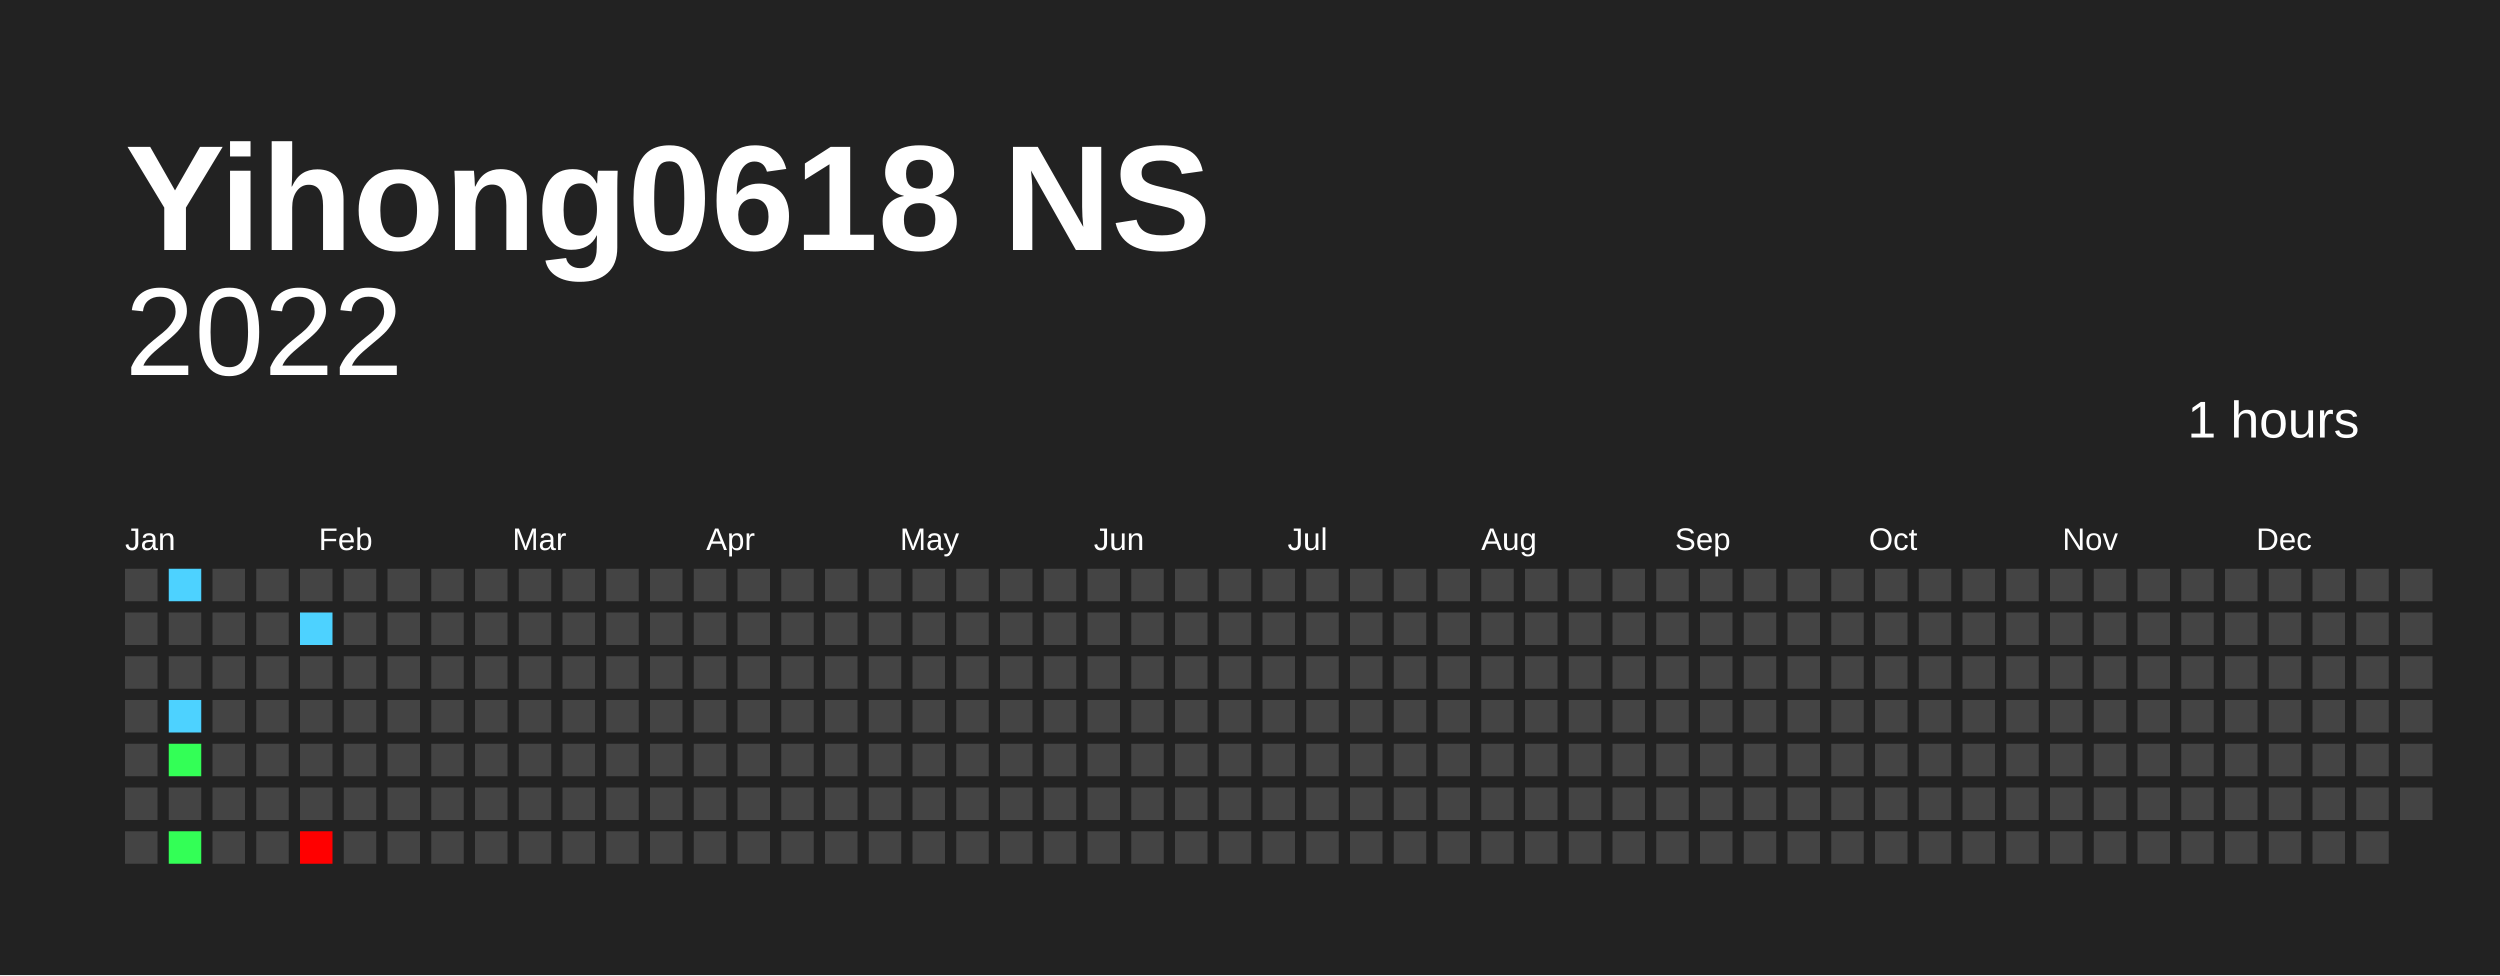
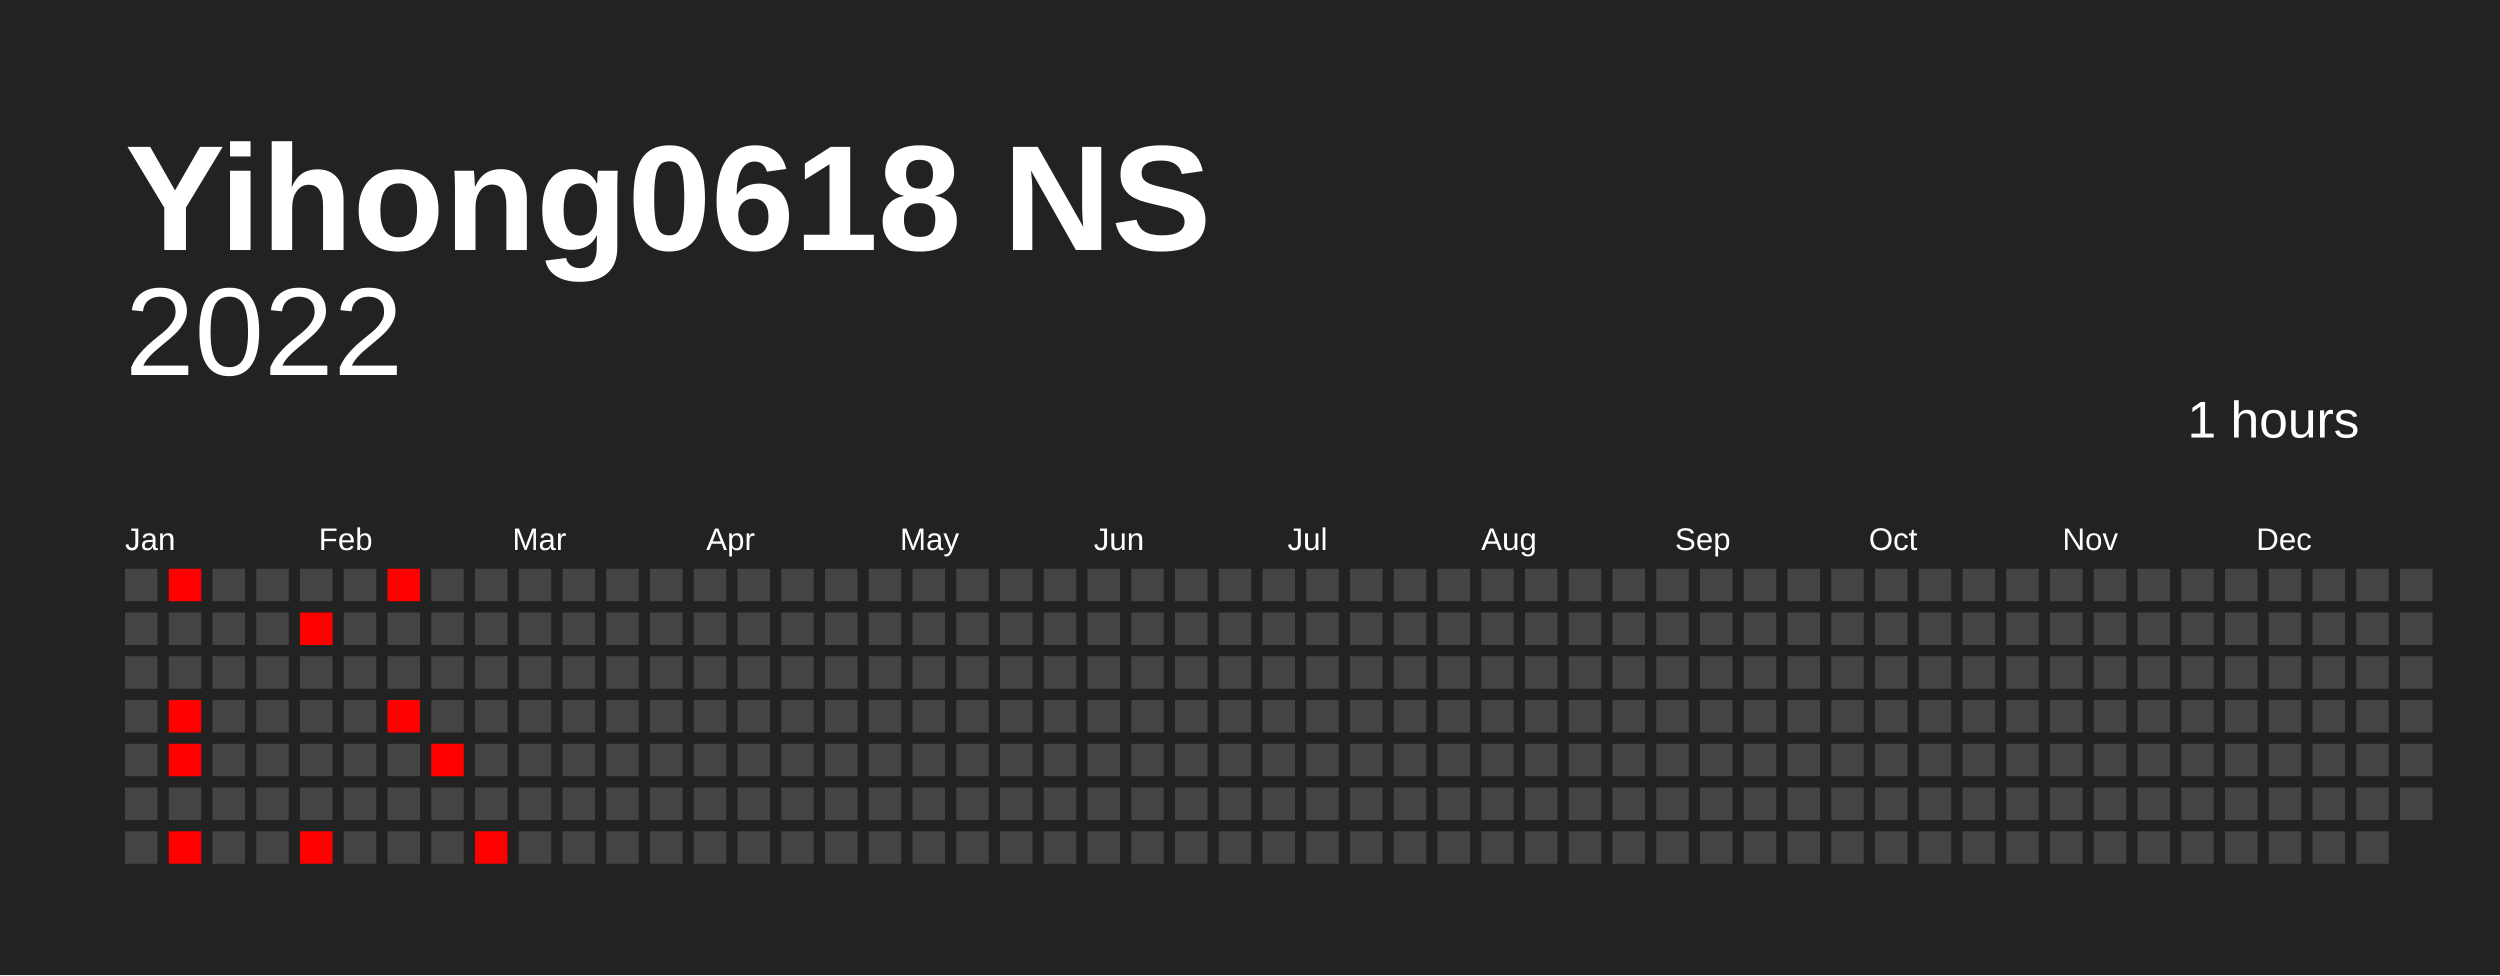
<svg xmlns="http://www.w3.org/2000/svg" baseProfile="full" height="78mm" version="1.1" viewBox="0,0,200,78" width="200mm">
  <defs />
  <rect fill="#222222" height="78" width="200" x="0" y="0" />
  <text fill="#FFFFFF" style="font-size:12px; font-family:Arial; font-weight:bold;" x="10" y="20">Yihong0618 NS</text>
  <text alignment-baseline="hanging" fill="#FFFFFF" style="font-size:10.0px; font-family:Arial;" x="10" y="30">2022</text>
  <text alignment-baseline="hanging" fill="#FFFFFF" style="font-size:4.125px; font-family:Arial;" x="175" y="35">1 hours</text>
  <text fill="#FFFFFF" style="font-size:2.5px; font-family:Arial" x="10.0" y="44">Jan</text>
  <text fill="#FFFFFF" style="font-size:2.5px; font-family:Arial" x="25.5" y="44">Feb</text>
  <text fill="#FFFFFF" style="font-size:2.5px; font-family:Arial" x="41.0" y="44">Mar</text>
  <text fill="#FFFFFF" style="font-size:2.5px; font-family:Arial" x="56.5" y="44">Apr</text>
  <text fill="#FFFFFF" style="font-size:2.5px; font-family:Arial" x="72.0" y="44">May</text>
  <text fill="#FFFFFF" style="font-size:2.5px; font-family:Arial" x="87.5" y="44">Jun</text>
  <text fill="#FFFFFF" style="font-size:2.5px; font-family:Arial" x="103.0" y="44">Jul</text>
  <text fill="#FFFFFF" style="font-size:2.5px; font-family:Arial" x="118.5" y="44">Aug</text>
  <text fill="#FFFFFF" style="font-size:2.5px; font-family:Arial" x="134.0" y="44">Sep</text>
  <text fill="#FFFFFF" style="font-size:2.5px; font-family:Arial" x="149.5" y="44">Oct</text>
  <text fill="#FFFFFF" style="font-size:2.5px; font-family:Arial" x="165.0" y="44">Nov</text>
  <text fill="#FFFFFF" style="font-size:2.5px; font-family:Arial" x="180.5" y="44">Dec</text>
  <rect fill="#444444" height="2.6" width="2.6" x="10.0" y="45.5" />
  <rect fill="#444444" height="2.6" width="2.6" x="10.0" y="49.0" />
  <rect fill="#444444" height="2.6" width="2.6" x="10.0" y="52.5" />
  <rect fill="#444444" height="2.6" width="2.6" x="10.0" y="56.0" />
  <rect fill="#444444" height="2.6" width="2.6" x="10.0" y="59.5" />
  <rect fill="#444444" height="2.6" width="2.6" x="10.0" y="63.0" />
  <rect fill="#444444" height="2.6" width="2.6" x="10.0" y="66.5" />
-   <rect fill="#4dd2ff" height="2.6" width="2.6" x="13.5" y="45.5" />
+   <rect fill="red" height="2.6" width="2.6" x="13.5" y="45.5" />
  <rect fill="#444444" height="2.6" width="2.6" x="13.5" y="49.0" />
  <rect fill="#444444" height="2.6" width="2.6" x="13.5" y="52.5" />
-   <rect fill="#4dd2ff" height="2.6" width="2.6" x="13.5" y="56.0" />
-   <rect fill="#33ff56" height="2.6" width="2.6" x="13.5" y="59.5" />
+   <rect fill="red" height="2.6" width="2.6" x="13.5" y="56.0" />
+   <rect fill="red" height="2.6" width="2.6" x="13.5" y="59.5" />
  <rect fill="#444444" height="2.6" width="2.6" x="13.5" y="63.0" />
-   <rect fill="#33ff56" height="2.6" width="2.6" x="13.5" y="66.5" />
+   <rect fill="red" height="2.6" width="2.6" x="13.5" y="66.5" />
  <rect fill="#444444" height="2.6" width="2.6" x="17.0" y="45.5" />
  <rect fill="#444444" height="2.6" width="2.6" x="17.0" y="49.0" />
  <rect fill="#444444" height="2.6" width="2.6" x="17.0" y="52.5" />
  <rect fill="#444444" height="2.6" width="2.6" x="17.0" y="56.0" />
  <rect fill="#444444" height="2.6" width="2.6" x="17.0" y="59.5" />
  <rect fill="#444444" height="2.6" width="2.6" x="17.0" y="63.0" />
  <rect fill="#444444" height="2.6" width="2.6" x="17.0" y="66.5" />
  <rect fill="#444444" height="2.6" width="2.6" x="20.5" y="45.5" />
  <rect fill="#444444" height="2.6" width="2.6" x="20.5" y="49.0" />
  <rect fill="#444444" height="2.6" width="2.6" x="20.5" y="52.5" />
  <rect fill="#444444" height="2.6" width="2.6" x="20.5" y="56.0" />
  <rect fill="#444444" height="2.6" width="2.6" x="20.5" y="59.5" />
  <rect fill="#444444" height="2.6" width="2.6" x="20.5" y="63.0" />
  <rect fill="#444444" height="2.6" width="2.6" x="20.5" y="66.5" />
  <rect fill="#444444" height="2.6" width="2.6" x="24.0" y="45.5" />
-   <rect fill="#4dd2ff" height="2.6" width="2.6" x="24.0" y="49.0" />
+   <rect fill="red" height="2.6" width="2.6" x="24.0" y="49.0" />
  <rect fill="#444444" height="2.6" width="2.6" x="24.0" y="52.5" />
  <rect fill="#444444" height="2.6" width="2.6" x="24.0" y="56.0" />
  <rect fill="#444444" height="2.6" width="2.6" x="24.0" y="59.5" />
  <rect fill="#444444" height="2.6" width="2.6" x="24.0" y="63.0" />
  <rect fill="red" height="2.6" width="2.6" x="24.0" y="66.5" />
  <rect fill="#444444" height="2.6" width="2.6" x="27.5" y="45.5" />
  <rect fill="#444444" height="2.6" width="2.6" x="27.5" y="49.0" />
  <rect fill="#444444" height="2.6" width="2.6" x="27.5" y="52.5" />
  <rect fill="#444444" height="2.6" width="2.6" x="27.5" y="56.0" />
  <rect fill="#444444" height="2.6" width="2.6" x="27.5" y="59.5" />
  <rect fill="#444444" height="2.6" width="2.6" x="27.5" y="63.0" />
  <rect fill="#444444" height="2.6" width="2.6" x="27.5" y="66.5" />
-   <rect fill="#444444" height="2.6" width="2.6" x="31.0" y="45.5" />
+   <rect fill="red" height="2.6" width="2.6" x="31.0" y="45.5" />
  <rect fill="#444444" height="2.6" width="2.6" x="31.0" y="49.0" />
  <rect fill="#444444" height="2.6" width="2.6" x="31.0" y="52.5" />
-   <rect fill="#444444" height="2.6" width="2.6" x="31.0" y="56.0" />
+   <rect fill="red" height="2.6" width="2.6" x="31.0" y="56.0" />
  <rect fill="#444444" height="2.6" width="2.6" x="31.0" y="59.5" />
  <rect fill="#444444" height="2.6" width="2.6" x="31.0" y="63.0" />
  <rect fill="#444444" height="2.6" width="2.6" x="31.0" y="66.5" />
  <rect fill="#444444" height="2.6" width="2.6" x="34.5" y="45.5" />
  <rect fill="#444444" height="2.6" width="2.6" x="34.5" y="49.0" />
  <rect fill="#444444" height="2.6" width="2.6" x="34.5" y="52.5" />
  <rect fill="#444444" height="2.6" width="2.6" x="34.5" y="56.0" />
-   <rect fill="#444444" height="2.6" width="2.6" x="34.5" y="59.5" />
+   <rect fill="red" height="2.6" width="2.6" x="34.5" y="59.5" />
  <rect fill="#444444" height="2.6" width="2.6" x="34.5" y="63.0" />
  <rect fill="#444444" height="2.6" width="2.6" x="34.5" y="66.5" />
  <rect fill="#444444" height="2.6" width="2.6" x="38.0" y="45.5" />
  <rect fill="#444444" height="2.6" width="2.6" x="38.0" y="49.0" />
  <rect fill="#444444" height="2.6" width="2.6" x="38.0" y="52.5" />
  <rect fill="#444444" height="2.6" width="2.6" x="38.0" y="56.0" />
  <rect fill="#444444" height="2.6" width="2.6" x="38.0" y="59.5" />
  <rect fill="#444444" height="2.6" width="2.6" x="38.0" y="63.0" />
-   <rect fill="#444444" height="2.6" width="2.6" x="38.0" y="66.5" />
+   <rect fill="red" height="2.6" width="2.6" x="38.0" y="66.5" />
  <rect fill="#444444" height="2.6" width="2.6" x="41.5" y="45.5" />
  <rect fill="#444444" height="2.6" width="2.6" x="41.5" y="49.0" />
  <rect fill="#444444" height="2.6" width="2.6" x="41.5" y="52.5" />
  <rect fill="#444444" height="2.6" width="2.6" x="41.5" y="56.0" />
  <rect fill="#444444" height="2.6" width="2.6" x="41.5" y="59.5" />
  <rect fill="#444444" height="2.6" width="2.6" x="41.5" y="63.0" />
  <rect fill="#444444" height="2.6" width="2.6" x="41.5" y="66.5" />
  <rect fill="#444444" height="2.6" width="2.6" x="45.0" y="45.5" />
  <rect fill="#444444" height="2.6" width="2.6" x="45.0" y="49.0" />
  <rect fill="#444444" height="2.6" width="2.6" x="45.0" y="52.5" />
  <rect fill="#444444" height="2.6" width="2.6" x="45.0" y="56.0" />
  <rect fill="#444444" height="2.6" width="2.6" x="45.0" y="59.5" />
  <rect fill="#444444" height="2.6" width="2.6" x="45.0" y="63.0" />
  <rect fill="#444444" height="2.6" width="2.6" x="45.0" y="66.5" />
  <rect fill="#444444" height="2.6" width="2.6" x="48.5" y="45.5" />
  <rect fill="#444444" height="2.6" width="2.6" x="48.5" y="49.0" />
  <rect fill="#444444" height="2.6" width="2.6" x="48.5" y="52.5" />
  <rect fill="#444444" height="2.6" width="2.6" x="48.5" y="56.0" />
  <rect fill="#444444" height="2.6" width="2.6" x="48.5" y="59.5" />
  <rect fill="#444444" height="2.6" width="2.6" x="48.5" y="63.0" />
  <rect fill="#444444" height="2.6" width="2.6" x="48.5" y="66.5" />
  <rect fill="#444444" height="2.6" width="2.6" x="52.0" y="45.5" />
  <rect fill="#444444" height="2.6" width="2.6" x="52.0" y="49.0" />
  <rect fill="#444444" height="2.6" width="2.6" x="52.0" y="52.5" />
  <rect fill="#444444" height="2.6" width="2.6" x="52.0" y="56.0" />
  <rect fill="#444444" height="2.6" width="2.6" x="52.0" y="59.5" />
  <rect fill="#444444" height="2.6" width="2.6" x="52.0" y="63.0" />
  <rect fill="#444444" height="2.6" width="2.6" x="52.0" y="66.5" />
  <rect fill="#444444" height="2.6" width="2.6" x="55.5" y="45.5" />
  <rect fill="#444444" height="2.6" width="2.6" x="55.5" y="49.0" />
  <rect fill="#444444" height="2.6" width="2.6" x="55.5" y="52.5" />
  <rect fill="#444444" height="2.6" width="2.6" x="55.5" y="56.0" />
  <rect fill="#444444" height="2.6" width="2.6" x="55.5" y="59.5" />
  <rect fill="#444444" height="2.6" width="2.6" x="55.5" y="63.0" />
  <rect fill="#444444" height="2.6" width="2.6" x="55.5" y="66.5" />
  <rect fill="#444444" height="2.6" width="2.6" x="59.0" y="45.5" />
  <rect fill="#444444" height="2.6" width="2.6" x="59.0" y="49.0" />
  <rect fill="#444444" height="2.6" width="2.6" x="59.0" y="52.5" />
  <rect fill="#444444" height="2.6" width="2.6" x="59.0" y="56.0" />
  <rect fill="#444444" height="2.6" width="2.6" x="59.0" y="59.5" />
  <rect fill="#444444" height="2.6" width="2.6" x="59.0" y="63.0" />
  <rect fill="#444444" height="2.6" width="2.6" x="59.0" y="66.5" />
  <rect fill="#444444" height="2.6" width="2.6" x="62.5" y="45.5" />
  <rect fill="#444444" height="2.6" width="2.6" x="62.5" y="49.0" />
  <rect fill="#444444" height="2.6" width="2.6" x="62.5" y="52.5" />
  <rect fill="#444444" height="2.6" width="2.6" x="62.5" y="56.0" />
  <rect fill="#444444" height="2.6" width="2.6" x="62.5" y="59.5" />
  <rect fill="#444444" height="2.6" width="2.6" x="62.5" y="63.0" />
  <rect fill="#444444" height="2.6" width="2.6" x="62.5" y="66.5" />
  <rect fill="#444444" height="2.6" width="2.6" x="66.0" y="45.5" />
  <rect fill="#444444" height="2.6" width="2.6" x="66.0" y="49.0" />
  <rect fill="#444444" height="2.6" width="2.6" x="66.0" y="52.5" />
  <rect fill="#444444" height="2.6" width="2.6" x="66.0" y="56.0" />
  <rect fill="#444444" height="2.6" width="2.6" x="66.0" y="59.5" />
  <rect fill="#444444" height="2.6" width="2.6" x="66.0" y="63.0" />
  <rect fill="#444444" height="2.6" width="2.6" x="66.0" y="66.5" />
  <rect fill="#444444" height="2.6" width="2.6" x="69.5" y="45.5" />
  <rect fill="#444444" height="2.6" width="2.6" x="69.5" y="49.0" />
  <rect fill="#444444" height="2.6" width="2.6" x="69.5" y="52.5" />
  <rect fill="#444444" height="2.6" width="2.6" x="69.5" y="56.0" />
  <rect fill="#444444" height="2.6" width="2.6" x="69.5" y="59.5" />
  <rect fill="#444444" height="2.6" width="2.6" x="69.5" y="63.0" />
  <rect fill="#444444" height="2.6" width="2.6" x="69.5" y="66.5" />
  <rect fill="#444444" height="2.6" width="2.6" x="73.0" y="45.5" />
  <rect fill="#444444" height="2.6" width="2.6" x="73.0" y="49.0" />
  <rect fill="#444444" height="2.6" width="2.6" x="73.0" y="52.5" />
  <rect fill="#444444" height="2.6" width="2.6" x="73.0" y="56.0" />
  <rect fill="#444444" height="2.6" width="2.6" x="73.0" y="59.5" />
  <rect fill="#444444" height="2.6" width="2.6" x="73.0" y="63.0" />
  <rect fill="#444444" height="2.6" width="2.6" x="73.0" y="66.5" />
  <rect fill="#444444" height="2.6" width="2.6" x="76.5" y="45.5" />
  <rect fill="#444444" height="2.6" width="2.6" x="76.5" y="49.0" />
  <rect fill="#444444" height="2.6" width="2.6" x="76.5" y="52.5" />
  <rect fill="#444444" height="2.6" width="2.6" x="76.5" y="56.0" />
  <rect fill="#444444" height="2.6" width="2.6" x="76.5" y="59.5" />
  <rect fill="#444444" height="2.6" width="2.6" x="76.5" y="63.0" />
  <rect fill="#444444" height="2.6" width="2.6" x="76.5" y="66.5" />
  <rect fill="#444444" height="2.6" width="2.6" x="80.0" y="45.5" />
  <rect fill="#444444" height="2.6" width="2.6" x="80.0" y="49.0" />
  <rect fill="#444444" height="2.6" width="2.6" x="80.0" y="52.5" />
  <rect fill="#444444" height="2.6" width="2.6" x="80.0" y="56.0" />
  <rect fill="#444444" height="2.6" width="2.6" x="80.0" y="59.5" />
  <rect fill="#444444" height="2.6" width="2.6" x="80.0" y="63.0" />
  <rect fill="#444444" height="2.6" width="2.6" x="80.0" y="66.5" />
  <rect fill="#444444" height="2.6" width="2.6" x="83.5" y="45.5" />
  <rect fill="#444444" height="2.6" width="2.6" x="83.5" y="49.0" />
  <rect fill="#444444" height="2.6" width="2.6" x="83.5" y="52.5" />
  <rect fill="#444444" height="2.6" width="2.6" x="83.5" y="56.0" />
  <rect fill="#444444" height="2.6" width="2.6" x="83.5" y="59.5" />
  <rect fill="#444444" height="2.6" width="2.6" x="83.5" y="63.0" />
  <rect fill="#444444" height="2.6" width="2.6" x="83.5" y="66.5" />
  <rect fill="#444444" height="2.6" width="2.6" x="87.0" y="45.5" />
  <rect fill="#444444" height="2.6" width="2.6" x="87.0" y="49.0" />
  <rect fill="#444444" height="2.6" width="2.6" x="87.0" y="52.5" />
  <rect fill="#444444" height="2.6" width="2.6" x="87.0" y="56.0" />
  <rect fill="#444444" height="2.6" width="2.6" x="87.0" y="59.5" />
  <rect fill="#444444" height="2.6" width="2.6" x="87.0" y="63.0" />
  <rect fill="#444444" height="2.6" width="2.6" x="87.0" y="66.5" />
  <rect fill="#444444" height="2.6" width="2.6" x="90.5" y="45.5" />
  <rect fill="#444444" height="2.6" width="2.6" x="90.5" y="49.0" />
  <rect fill="#444444" height="2.6" width="2.6" x="90.5" y="52.5" />
  <rect fill="#444444" height="2.6" width="2.6" x="90.5" y="56.0" />
  <rect fill="#444444" height="2.6" width="2.6" x="90.5" y="59.5" />
  <rect fill="#444444" height="2.6" width="2.6" x="90.5" y="63.0" />
  <rect fill="#444444" height="2.6" width="2.6" x="90.5" y="66.5" />
  <rect fill="#444444" height="2.6" width="2.6" x="94.0" y="45.5" />
  <rect fill="#444444" height="2.6" width="2.6" x="94.0" y="49.0" />
  <rect fill="#444444" height="2.6" width="2.6" x="94.0" y="52.5" />
  <rect fill="#444444" height="2.6" width="2.6" x="94.0" y="56.0" />
  <rect fill="#444444" height="2.6" width="2.6" x="94.0" y="59.5" />
  <rect fill="#444444" height="2.6" width="2.6" x="94.0" y="63.0" />
  <rect fill="#444444" height="2.6" width="2.6" x="94.0" y="66.5" />
  <rect fill="#444444" height="2.6" width="2.6" x="97.5" y="45.5" />
  <rect fill="#444444" height="2.6" width="2.6" x="97.5" y="49.0" />
  <rect fill="#444444" height="2.6" width="2.6" x="97.5" y="52.5" />
  <rect fill="#444444" height="2.6" width="2.6" x="97.5" y="56.0" />
  <rect fill="#444444" height="2.6" width="2.6" x="97.5" y="59.5" />
  <rect fill="#444444" height="2.6" width="2.6" x="97.5" y="63.0" />
  <rect fill="#444444" height="2.6" width="2.6" x="97.5" y="66.5" />
  <rect fill="#444444" height="2.6" width="2.6" x="101.0" y="45.5" />
  <rect fill="#444444" height="2.6" width="2.6" x="101.0" y="49.0" />
  <rect fill="#444444" height="2.6" width="2.6" x="101.0" y="52.5" />
  <rect fill="#444444" height="2.6" width="2.6" x="101.0" y="56.0" />
  <rect fill="#444444" height="2.6" width="2.6" x="101.0" y="59.5" />
  <rect fill="#444444" height="2.6" width="2.6" x="101.0" y="63.0" />
  <rect fill="#444444" height="2.6" width="2.6" x="101.0" y="66.5" />
  <rect fill="#444444" height="2.6" width="2.6" x="104.5" y="45.5" />
  <rect fill="#444444" height="2.6" width="2.6" x="104.5" y="49.0" />
  <rect fill="#444444" height="2.6" width="2.6" x="104.5" y="52.5" />
  <rect fill="#444444" height="2.6" width="2.6" x="104.5" y="56.0" />
  <rect fill="#444444" height="2.6" width="2.6" x="104.5" y="59.5" />
  <rect fill="#444444" height="2.6" width="2.6" x="104.5" y="63.0" />
  <rect fill="#444444" height="2.6" width="2.6" x="104.5" y="66.5" />
  <rect fill="#444444" height="2.6" width="2.6" x="108.0" y="45.5" />
  <rect fill="#444444" height="2.6" width="2.6" x="108.0" y="49.0" />
  <rect fill="#444444" height="2.6" width="2.6" x="108.0" y="52.5" />
  <rect fill="#444444" height="2.6" width="2.6" x="108.0" y="56.0" />
  <rect fill="#444444" height="2.6" width="2.6" x="108.0" y="59.5" />
  <rect fill="#444444" height="2.6" width="2.6" x="108.0" y="63.0" />
  <rect fill="#444444" height="2.6" width="2.6" x="108.0" y="66.5" />
  <rect fill="#444444" height="2.6" width="2.6" x="111.5" y="45.5" />
  <rect fill="#444444" height="2.6" width="2.6" x="111.5" y="49.0" />
  <rect fill="#444444" height="2.6" width="2.6" x="111.5" y="52.5" />
  <rect fill="#444444" height="2.6" width="2.6" x="111.5" y="56.0" />
  <rect fill="#444444" height="2.6" width="2.6" x="111.5" y="59.5" />
  <rect fill="#444444" height="2.6" width="2.6" x="111.5" y="63.0" />
  <rect fill="#444444" height="2.6" width="2.6" x="111.5" y="66.5" />
  <rect fill="#444444" height="2.6" width="2.6" x="115.0" y="45.5" />
  <rect fill="#444444" height="2.6" width="2.6" x="115.0" y="49.0" />
  <rect fill="#444444" height="2.6" width="2.6" x="115.0" y="52.5" />
  <rect fill="#444444" height="2.6" width="2.6" x="115.0" y="56.0" />
  <rect fill="#444444" height="2.6" width="2.6" x="115.0" y="59.5" />
  <rect fill="#444444" height="2.6" width="2.6" x="115.0" y="63.0" />
  <rect fill="#444444" height="2.6" width="2.6" x="115.0" y="66.5" />
  <rect fill="#444444" height="2.6" width="2.6" x="118.5" y="45.5" />
  <rect fill="#444444" height="2.6" width="2.6" x="118.5" y="49.0" />
  <rect fill="#444444" height="2.6" width="2.6" x="118.5" y="52.5" />
  <rect fill="#444444" height="2.6" width="2.6" x="118.5" y="56.0" />
  <rect fill="#444444" height="2.6" width="2.6" x="118.5" y="59.5" />
  <rect fill="#444444" height="2.6" width="2.6" x="118.5" y="63.0" />
  <rect fill="#444444" height="2.6" width="2.6" x="118.5" y="66.5" />
  <rect fill="#444444" height="2.6" width="2.6" x="122.0" y="45.5" />
  <rect fill="#444444" height="2.6" width="2.6" x="122.0" y="49.0" />
  <rect fill="#444444" height="2.6" width="2.6" x="122.0" y="52.5" />
  <rect fill="#444444" height="2.6" width="2.6" x="122.0" y="56.0" />
  <rect fill="#444444" height="2.6" width="2.6" x="122.0" y="59.5" />
  <rect fill="#444444" height="2.6" width="2.6" x="122.0" y="63.0" />
  <rect fill="#444444" height="2.6" width="2.6" x="122.0" y="66.5" />
  <rect fill="#444444" height="2.6" width="2.6" x="125.5" y="45.5" />
  <rect fill="#444444" height="2.6" width="2.6" x="125.5" y="49.0" />
  <rect fill="#444444" height="2.6" width="2.6" x="125.5" y="52.5" />
  <rect fill="#444444" height="2.6" width="2.6" x="125.5" y="56.0" />
  <rect fill="#444444" height="2.6" width="2.6" x="125.5" y="59.5" />
  <rect fill="#444444" height="2.6" width="2.6" x="125.5" y="63.0" />
  <rect fill="#444444" height="2.6" width="2.6" x="125.5" y="66.5" />
  <rect fill="#444444" height="2.6" width="2.6" x="129.0" y="45.5" />
  <rect fill="#444444" height="2.6" width="2.6" x="129.0" y="49.0" />
  <rect fill="#444444" height="2.6" width="2.6" x="129.0" y="52.5" />
  <rect fill="#444444" height="2.6" width="2.6" x="129.0" y="56.0" />
  <rect fill="#444444" height="2.6" width="2.6" x="129.0" y="59.5" />
  <rect fill="#444444" height="2.6" width="2.6" x="129.0" y="63.0" />
  <rect fill="#444444" height="2.6" width="2.6" x="129.0" y="66.5" />
  <rect fill="#444444" height="2.6" width="2.6" x="132.5" y="45.5" />
  <rect fill="#444444" height="2.6" width="2.6" x="132.5" y="49.0" />
  <rect fill="#444444" height="2.6" width="2.6" x="132.5" y="52.5" />
  <rect fill="#444444" height="2.6" width="2.6" x="132.5" y="56.0" />
  <rect fill="#444444" height="2.6" width="2.6" x="132.5" y="59.5" />
  <rect fill="#444444" height="2.6" width="2.6" x="132.5" y="63.0" />
  <rect fill="#444444" height="2.6" width="2.6" x="132.5" y="66.5" />
  <rect fill="#444444" height="2.6" width="2.6" x="136.0" y="45.5" />
  <rect fill="#444444" height="2.6" width="2.6" x="136.0" y="49.0" />
  <rect fill="#444444" height="2.6" width="2.6" x="136.0" y="52.5" />
  <rect fill="#444444" height="2.6" width="2.6" x="136.0" y="56.0" />
  <rect fill="#444444" height="2.6" width="2.6" x="136.0" y="59.5" />
  <rect fill="#444444" height="2.6" width="2.6" x="136.0" y="63.0" />
  <rect fill="#444444" height="2.6" width="2.6" x="136.0" y="66.5" />
  <rect fill="#444444" height="2.6" width="2.6" x="139.5" y="45.5" />
  <rect fill="#444444" height="2.6" width="2.6" x="139.5" y="49.0" />
  <rect fill="#444444" height="2.6" width="2.6" x="139.5" y="52.5" />
  <rect fill="#444444" height="2.6" width="2.6" x="139.5" y="56.0" />
  <rect fill="#444444" height="2.6" width="2.6" x="139.5" y="59.5" />
  <rect fill="#444444" height="2.6" width="2.6" x="139.5" y="63.0" />
  <rect fill="#444444" height="2.6" width="2.6" x="139.5" y="66.5" />
  <rect fill="#444444" height="2.6" width="2.6" x="143.0" y="45.5" />
  <rect fill="#444444" height="2.6" width="2.6" x="143.0" y="49.0" />
  <rect fill="#444444" height="2.6" width="2.6" x="143.0" y="52.5" />
  <rect fill="#444444" height="2.6" width="2.6" x="143.0" y="56.0" />
  <rect fill="#444444" height="2.6" width="2.6" x="143.0" y="59.5" />
  <rect fill="#444444" height="2.6" width="2.6" x="143.0" y="63.0" />
  <rect fill="#444444" height="2.6" width="2.6" x="143.0" y="66.5" />
  <rect fill="#444444" height="2.6" width="2.6" x="146.5" y="45.5" />
  <rect fill="#444444" height="2.6" width="2.6" x="146.5" y="49.0" />
  <rect fill="#444444" height="2.6" width="2.6" x="146.5" y="52.5" />
  <rect fill="#444444" height="2.6" width="2.6" x="146.5" y="56.0" />
  <rect fill="#444444" height="2.6" width="2.6" x="146.5" y="59.5" />
  <rect fill="#444444" height="2.6" width="2.6" x="146.5" y="63.0" />
  <rect fill="#444444" height="2.6" width="2.6" x="146.5" y="66.5" />
  <rect fill="#444444" height="2.6" width="2.6" x="150.0" y="45.5" />
  <rect fill="#444444" height="2.6" width="2.6" x="150.0" y="49.0" />
  <rect fill="#444444" height="2.6" width="2.6" x="150.0" y="52.5" />
  <rect fill="#444444" height="2.6" width="2.6" x="150.0" y="56.0" />
  <rect fill="#444444" height="2.6" width="2.6" x="150.0" y="59.5" />
  <rect fill="#444444" height="2.6" width="2.6" x="150.0" y="63.0" />
  <rect fill="#444444" height="2.6" width="2.6" x="150.0" y="66.5" />
  <rect fill="#444444" height="2.6" width="2.6" x="153.5" y="45.5" />
  <rect fill="#444444" height="2.6" width="2.6" x="153.5" y="49.0" />
  <rect fill="#444444" height="2.6" width="2.6" x="153.5" y="52.5" />
  <rect fill="#444444" height="2.6" width="2.6" x="153.5" y="56.0" />
  <rect fill="#444444" height="2.6" width="2.6" x="153.5" y="59.5" />
  <rect fill="#444444" height="2.6" width="2.6" x="153.5" y="63.0" />
  <rect fill="#444444" height="2.6" width="2.6" x="153.5" y="66.5" />
  <rect fill="#444444" height="2.6" width="2.6" x="157.0" y="45.5" />
  <rect fill="#444444" height="2.6" width="2.6" x="157.0" y="49.0" />
  <rect fill="#444444" height="2.6" width="2.6" x="157.0" y="52.5" />
  <rect fill="#444444" height="2.6" width="2.6" x="157.0" y="56.0" />
  <rect fill="#444444" height="2.6" width="2.6" x="157.0" y="59.5" />
  <rect fill="#444444" height="2.6" width="2.6" x="157.0" y="63.0" />
  <rect fill="#444444" height="2.6" width="2.6" x="157.0" y="66.5" />
  <rect fill="#444444" height="2.6" width="2.6" x="160.5" y="45.5" />
  <rect fill="#444444" height="2.6" width="2.6" x="160.5" y="49.0" />
  <rect fill="#444444" height="2.6" width="2.6" x="160.5" y="52.5" />
  <rect fill="#444444" height="2.6" width="2.6" x="160.5" y="56.0" />
  <rect fill="#444444" height="2.6" width="2.6" x="160.5" y="59.5" />
  <rect fill="#444444" height="2.6" width="2.6" x="160.5" y="63.0" />
  <rect fill="#444444" height="2.6" width="2.6" x="160.5" y="66.5" />
  <rect fill="#444444" height="2.6" width="2.6" x="164.0" y="45.5" />
  <rect fill="#444444" height="2.6" width="2.6" x="164.0" y="49.0" />
  <rect fill="#444444" height="2.6" width="2.6" x="164.0" y="52.5" />
  <rect fill="#444444" height="2.6" width="2.6" x="164.0" y="56.0" />
  <rect fill="#444444" height="2.6" width="2.6" x="164.0" y="59.5" />
  <rect fill="#444444" height="2.6" width="2.6" x="164.0" y="63.0" />
  <rect fill="#444444" height="2.6" width="2.6" x="164.0" y="66.5" />
  <rect fill="#444444" height="2.6" width="2.6" x="167.5" y="45.5" />
  <rect fill="#444444" height="2.6" width="2.6" x="167.5" y="49.0" />
  <rect fill="#444444" height="2.6" width="2.6" x="167.5" y="52.5" />
  <rect fill="#444444" height="2.6" width="2.6" x="167.5" y="56.0" />
  <rect fill="#444444" height="2.6" width="2.6" x="167.5" y="59.5" />
  <rect fill="#444444" height="2.6" width="2.6" x="167.5" y="63.0" />
  <rect fill="#444444" height="2.6" width="2.6" x="167.5" y="66.5" />
  <rect fill="#444444" height="2.6" width="2.6" x="171.0" y="45.5" />
  <rect fill="#444444" height="2.6" width="2.6" x="171.0" y="49.0" />
  <rect fill="#444444" height="2.6" width="2.6" x="171.0" y="52.5" />
  <rect fill="#444444" height="2.6" width="2.6" x="171.0" y="56.0" />
  <rect fill="#444444" height="2.6" width="2.6" x="171.0" y="59.5" />
  <rect fill="#444444" height="2.6" width="2.6" x="171.0" y="63.0" />
  <rect fill="#444444" height="2.6" width="2.6" x="171.0" y="66.5" />
  <rect fill="#444444" height="2.6" width="2.6" x="174.5" y="45.5" />
  <rect fill="#444444" height="2.6" width="2.6" x="174.5" y="49.0" />
  <rect fill="#444444" height="2.6" width="2.6" x="174.5" y="52.5" />
  <rect fill="#444444" height="2.6" width="2.6" x="174.5" y="56.0" />
  <rect fill="#444444" height="2.6" width="2.6" x="174.5" y="59.5" />
  <rect fill="#444444" height="2.6" width="2.6" x="174.5" y="63.0" />
  <rect fill="#444444" height="2.6" width="2.6" x="174.5" y="66.5" />
  <rect fill="#444444" height="2.6" width="2.6" x="178.0" y="45.5" />
  <rect fill="#444444" height="2.6" width="2.6" x="178.0" y="49.0" />
  <rect fill="#444444" height="2.6" width="2.6" x="178.0" y="52.5" />
  <rect fill="#444444" height="2.6" width="2.6" x="178.0" y="56.0" />
  <rect fill="#444444" height="2.6" width="2.6" x="178.0" y="59.5" />
  <rect fill="#444444" height="2.6" width="2.6" x="178.0" y="63.0" />
  <rect fill="#444444" height="2.6" width="2.6" x="178.0" y="66.5" />
  <rect fill="#444444" height="2.6" width="2.6" x="181.5" y="45.5" />
  <rect fill="#444444" height="2.6" width="2.6" x="181.5" y="49.0" />
  <rect fill="#444444" height="2.6" width="2.6" x="181.5" y="52.5" />
  <rect fill="#444444" height="2.6" width="2.6" x="181.5" y="56.0" />
  <rect fill="#444444" height="2.6" width="2.6" x="181.5" y="59.5" />
  <rect fill="#444444" height="2.6" width="2.6" x="181.5" y="63.0" />
  <rect fill="#444444" height="2.6" width="2.6" x="181.5" y="66.5" />
  <rect fill="#444444" height="2.6" width="2.6" x="185.0" y="45.5" />
  <rect fill="#444444" height="2.6" width="2.6" x="185.0" y="49.0" />
  <rect fill="#444444" height="2.6" width="2.6" x="185.0" y="52.5" />
  <rect fill="#444444" height="2.6" width="2.6" x="185.0" y="56.0" />
  <rect fill="#444444" height="2.6" width="2.6" x="185.0" y="59.5" />
  <rect fill="#444444" height="2.6" width="2.6" x="185.0" y="63.0" />
  <rect fill="#444444" height="2.6" width="2.6" x="185.0" y="66.5" />
  <rect fill="#444444" height="2.6" width="2.6" x="188.5" y="45.5" />
  <rect fill="#444444" height="2.6" width="2.6" x="188.5" y="49.0" />
  <rect fill="#444444" height="2.6" width="2.6" x="188.5" y="52.5" />
  <rect fill="#444444" height="2.6" width="2.6" x="188.5" y="56.0" />
  <rect fill="#444444" height="2.6" width="2.6" x="188.5" y="59.5" />
  <rect fill="#444444" height="2.6" width="2.6" x="188.5" y="63.0" />
  <rect fill="#444444" height="2.6" width="2.6" x="188.5" y="66.5" />
  <rect fill="#444444" height="2.6" width="2.6" x="192.0" y="45.5" />
  <rect fill="#444444" height="2.6" width="2.6" x="192.0" y="49.0" />
  <rect fill="#444444" height="2.6" width="2.6" x="192.0" y="52.5" />
  <rect fill="#444444" height="2.6" width="2.6" x="192.0" y="56.0" />
  <rect fill="#444444" height="2.6" width="2.6" x="192.0" y="59.5" />
  <rect fill="#444444" height="2.6" width="2.6" x="192.0" y="63.0" />
</svg>
